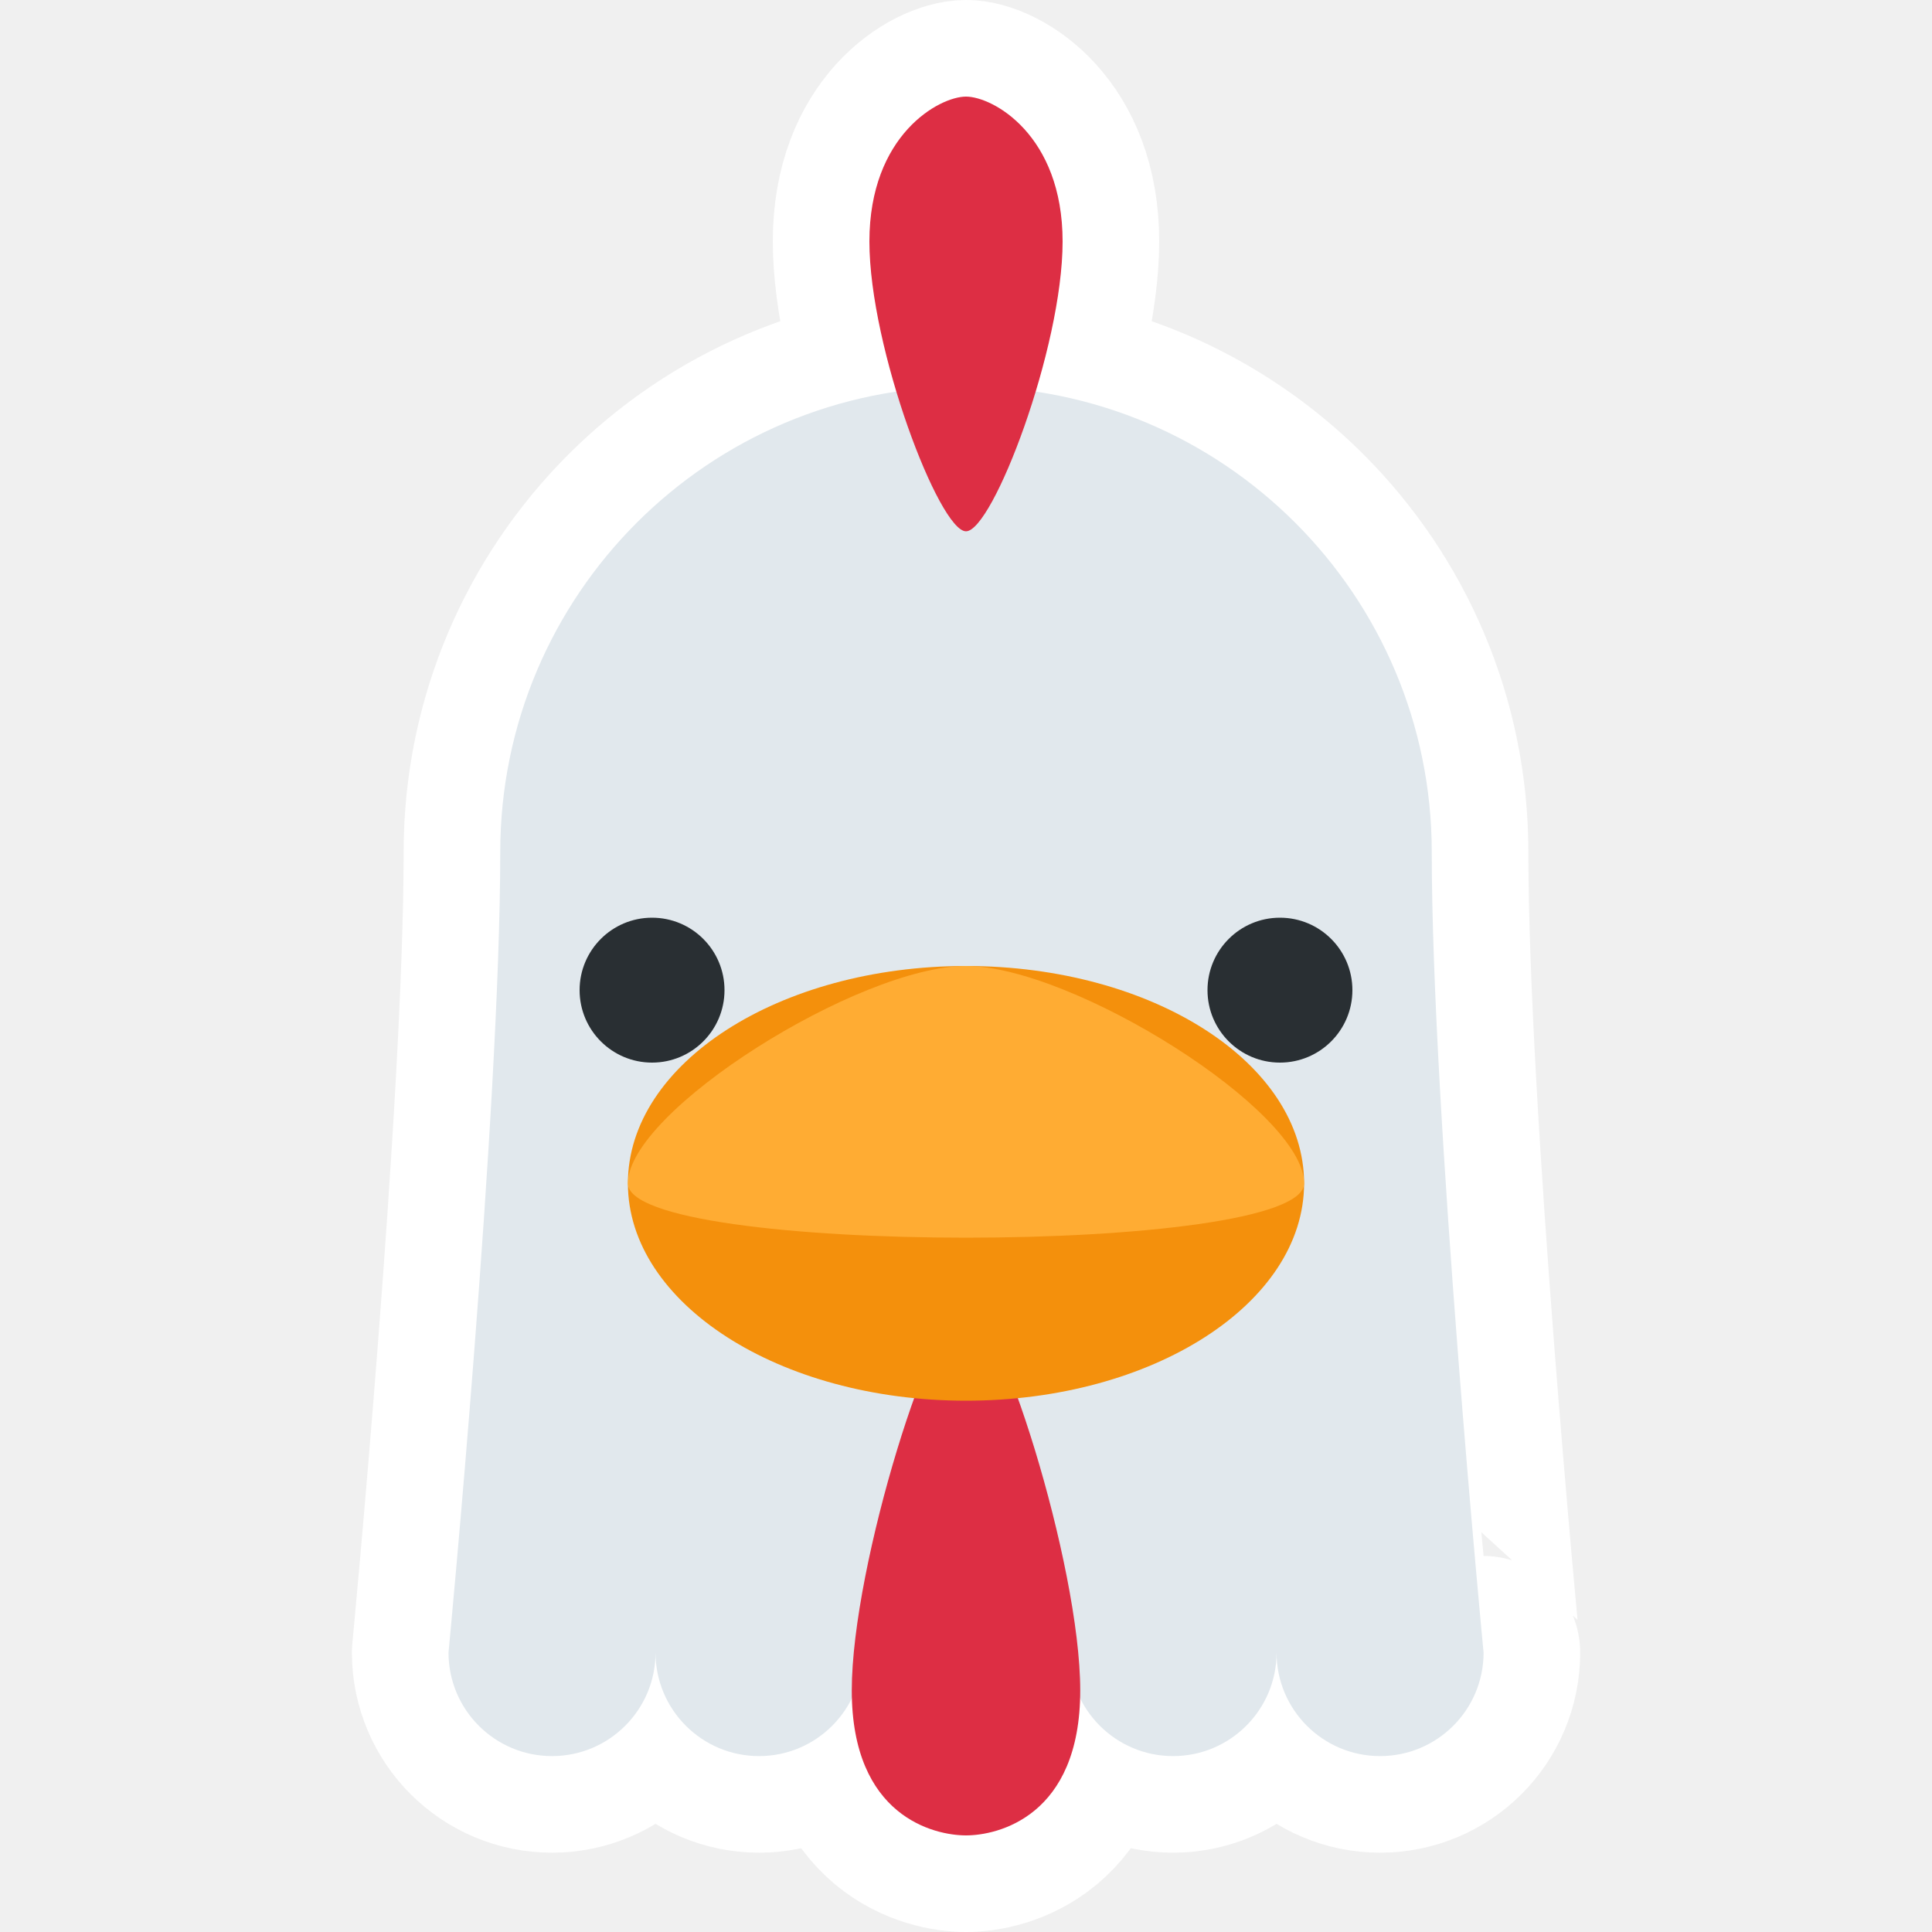
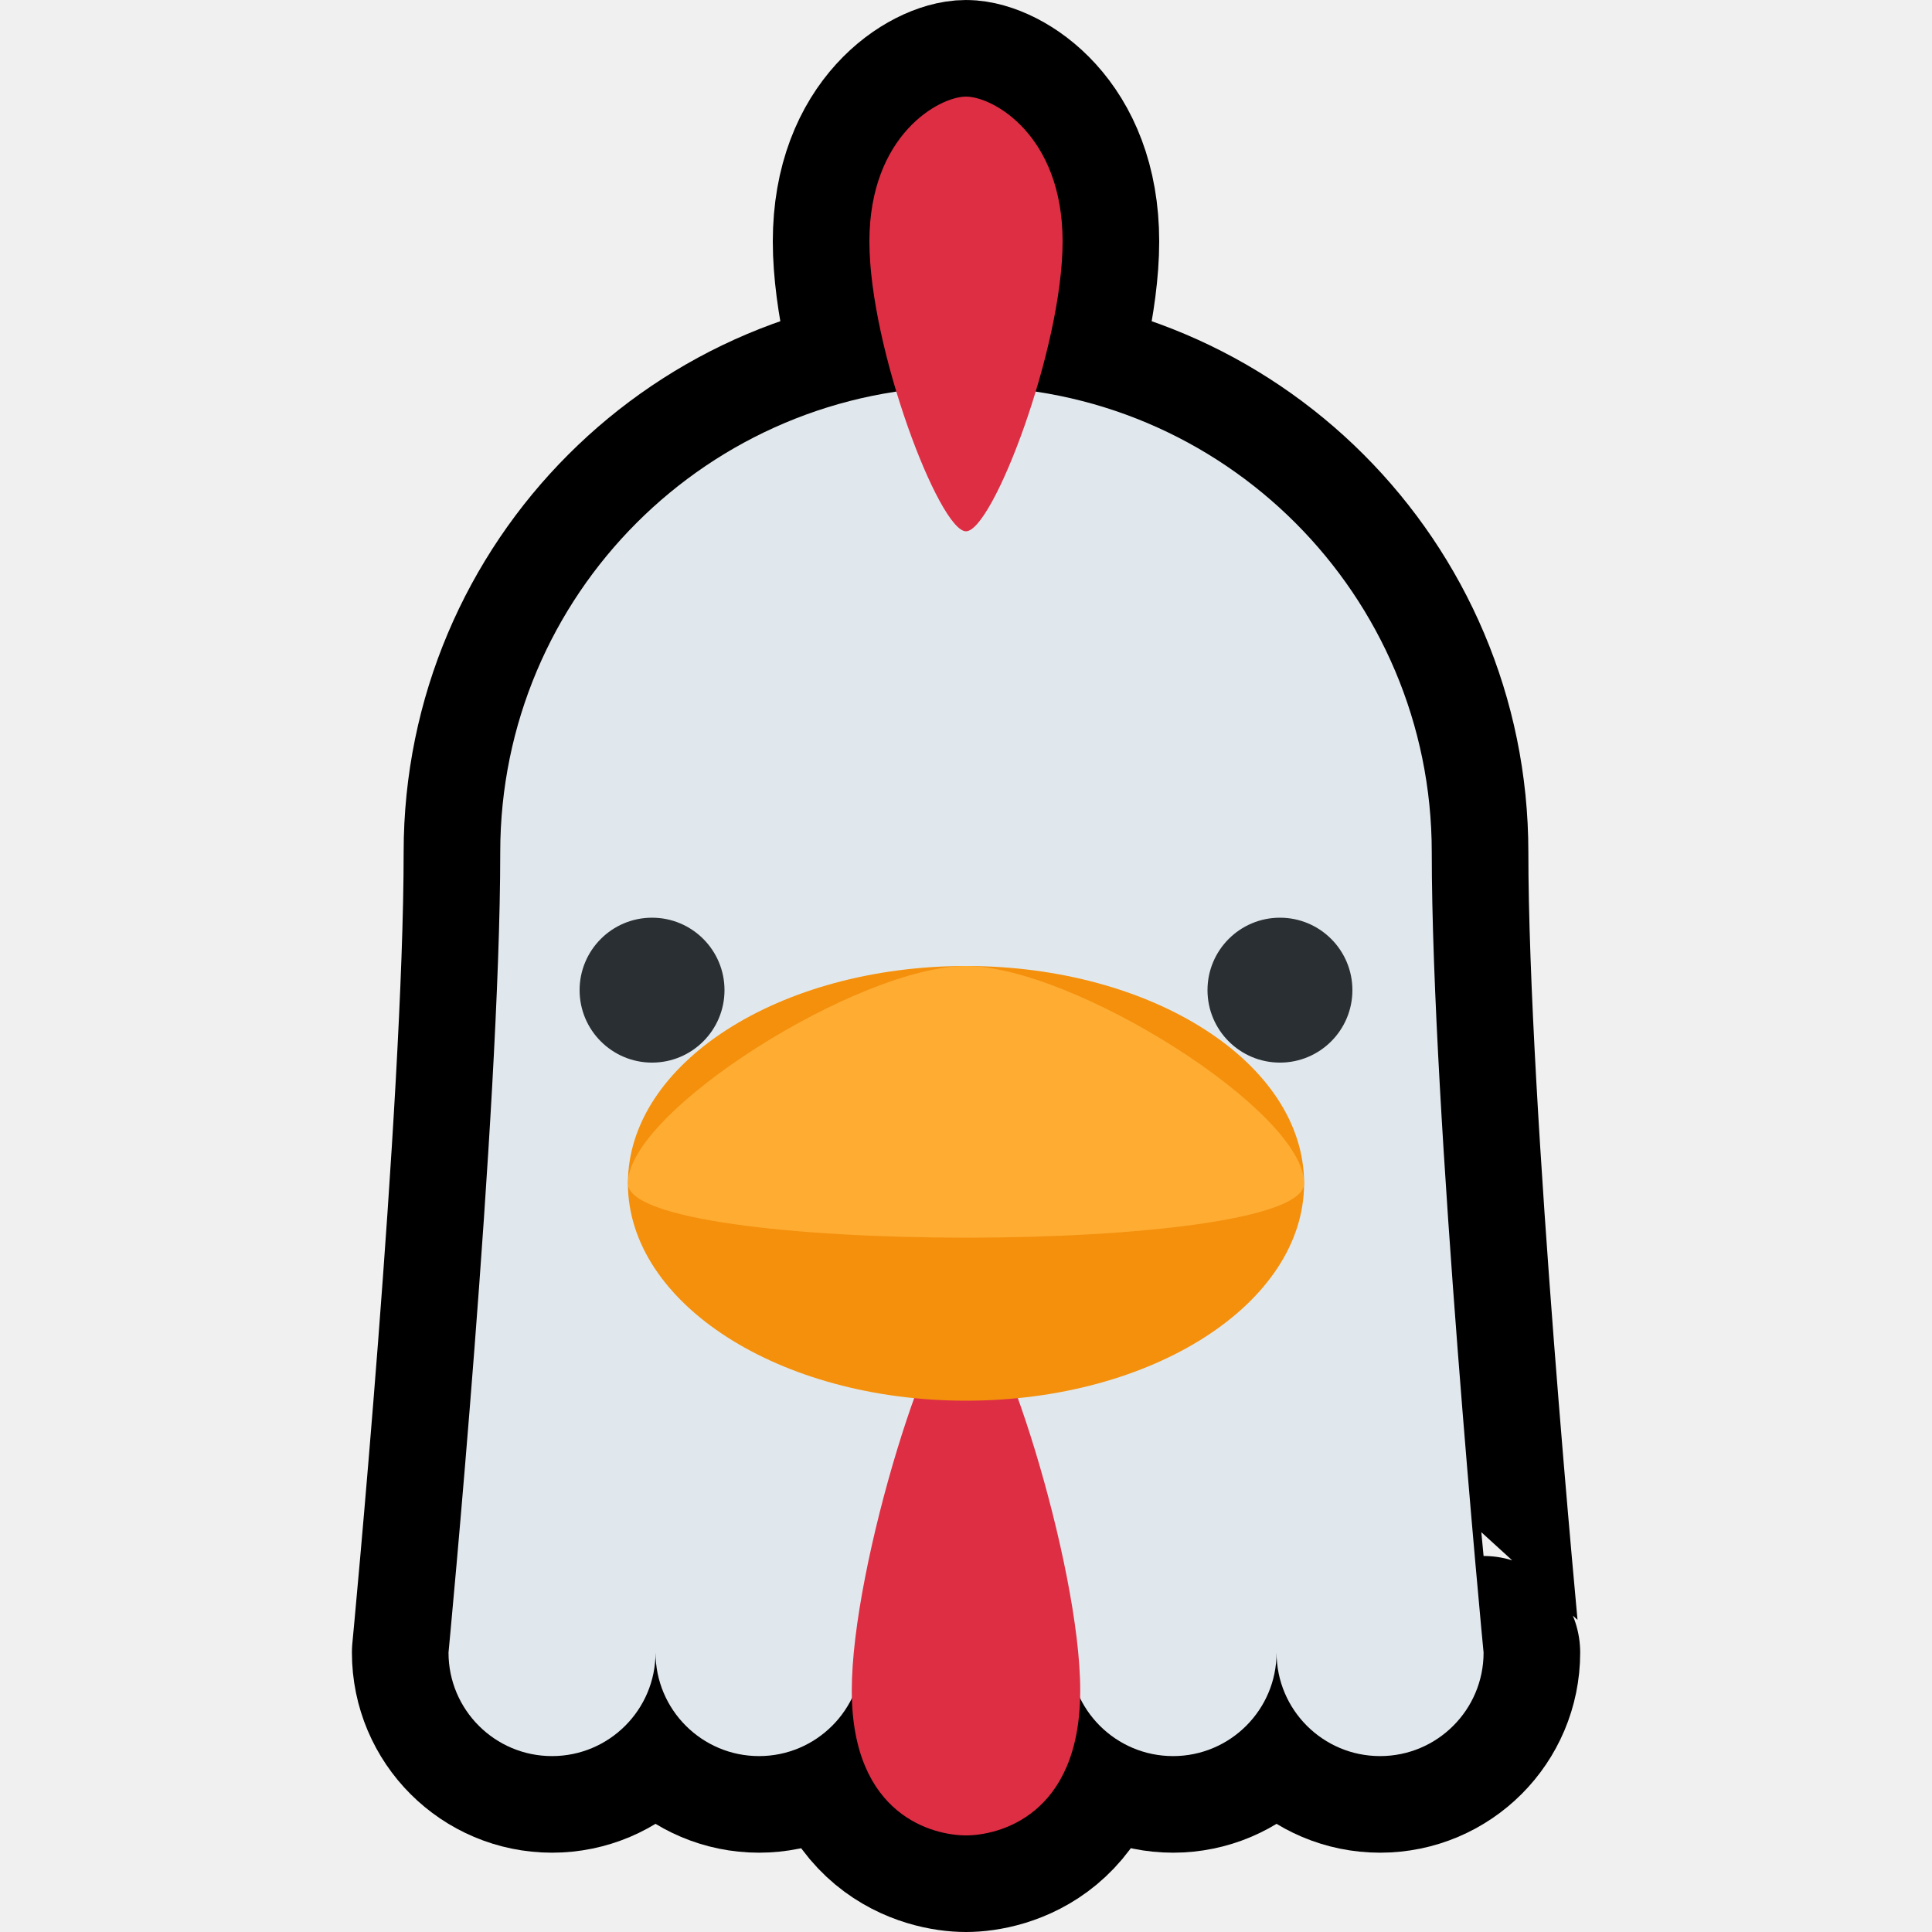
<svg xmlns="http://www.w3.org/2000/svg" viewBox="-2 -2 40 40">
  <g>
-     <path d="M20.143 32.215c0 1.183-.959 2.143-2.143 2.143s-2.143-.96-2.143-2.143c0-1.184.96-2.144 2.143-2.144s2.143.96 2.143 2.144z" stroke="white" stroke-linejoin="round" stroke-width="4px" />
-     <path d="M27.643 15.643C27.643 10.317 23.324 6 18 6c-5.326 0-9.643 4.317-9.643 9.643 0 5.357-1.071 16.572-1.071 16.572 0 1.183.959 2.143 2.143 2.143 1.183 0 2.143-.96 2.143-2.143 0 1.183.96 2.143 2.143 2.143 1.183 0 2.142-.96 2.142-2.143h4.286c0 1.183.96 2.143 2.144 2.143 1.183 0 2.143-.96 2.143-2.143 0 1.183.959 2.143 2.143 2.143 1.184 0 2.143-.96 2.143-2.143-.002 0-1.073-11.215-1.073-16.572z" stroke="white" stroke-linejoin="round" stroke-width="4px" />
-     <path d="M20 3c0 2.209-1.447 6-2 6-.552 0-2-3.791-2-6s1.448-3 2-3c.553 0 2 .791 2 3zm-4.365 30c0-2.612 1.711-8 2.365-8 .653 0 2.365 5.388 2.365 8S18.652 36 18 36c-.654 0-2.365-.388-2.365-3z" stroke="white" stroke-linejoin="round" stroke-width="4px" />
-     <ellipse cx="18" cy="22.5" rx="7" ry="4.5" stroke="white" stroke-linejoin="round" stroke-width="4px" />
-     <path d="M25 22.5c0 1.5-14 1.5-14 0s4.791-4.5 7-4.5 7 3 7 4.5z" stroke="white" stroke-linejoin="round" stroke-width="4px" />
-     <circle cx="11.5" cy="18.5" r="1.5" stroke="white" stroke-linejoin="round" stroke-width="4px" />
-     <circle cx="24.5" cy="18.5" r="1.5" stroke="white" stroke-linejoin="round" stroke-width="4px" />
+     <path d="M20.143 32.215c0 1.183-.959 2.143-2.143 2.143s-2.143-.96-2.143-2.143c0-1.184.96-2.144 2.143-2.144s2.143.96 2.143 2.144z" stroke="black" stroke-linejoin="round" stroke-width="4px" />
+     <path d="M27.643 15.643C27.643 10.317 23.324 6 18 6c-5.326 0-9.643 4.317-9.643 9.643 0 5.357-1.071 16.572-1.071 16.572 0 1.183.959 2.143 2.143 2.143 1.183 0 2.143-.96 2.143-2.143 0 1.183.96 2.143 2.143 2.143 1.183 0 2.142-.96 2.142-2.143h4.286c0 1.183.96 2.143 2.144 2.143 1.183 0 2.143-.96 2.143-2.143 0 1.183.959 2.143 2.143 2.143 1.184 0 2.143-.96 2.143-2.143-.002 0-1.073-11.215-1.073-16.572z" stroke="black" stroke-linejoin="round" stroke-width="4px" />
+     <path d="M20 3c0 2.209-1.447 6-2 6-.552 0-2-3.791-2-6s1.448-3 2-3c.553 0 2 .791 2 3zm-4.365 30c0-2.612 1.711-8 2.365-8 .653 0 2.365 5.388 2.365 8S18.652 36 18 36c-.654 0-2.365-.388-2.365-3z" stroke="black" stroke-linejoin="round" stroke-width="4px" />
+     <ellipse cx="18" cy="22.5" rx="7" ry="4.5" stroke="black" stroke-linejoin="round" stroke-width="4px" />
+     <path d="M25 22.5c0 1.5-14 1.5-14 0s4.791-4.5 7-4.5 7 3 7 4.5z" stroke="black" stroke-linejoin="round" stroke-width="4px" />
+     <circle cx="11.5" cy="18.5" r="1.5" stroke="black" stroke-linejoin="round" stroke-width="4px" />
+     <circle cx="24.5" cy="18.5" r="1.5" stroke="black" stroke-linejoin="round" stroke-width="4px" />
  </g>
  <path fill="#E1E8ED" d="M20.143 32.215c0 1.183-.959 2.143-2.143 2.143s-2.143-.96-2.143-2.143c0-1.184.96-2.144 2.143-2.144s2.143.96 2.143 2.144z" />
  <path fill="#E1E8ED" d="M27.643 15.643C27.643 10.317 23.324 6 18 6c-5.326 0-9.643 4.317-9.643 9.643 0 5.357-1.071 16.572-1.071 16.572 0 1.183.959 2.143 2.143 2.143 1.183 0 2.143-.96 2.143-2.143 0 1.183.96 2.143 2.143 2.143 1.183 0 2.142-.96 2.142-2.143h4.286c0 1.183.96 2.143 2.144 2.143 1.183 0 2.143-.96 2.143-2.143 0 1.183.959 2.143 2.143 2.143 1.184 0 2.143-.96 2.143-2.143-.002 0-1.073-11.215-1.073-16.572z" />
  <path fill="#DD2E44" d="M20 3c0 2.209-1.447 6-2 6-.552 0-2-3.791-2-6s1.448-3 2-3c.553 0 2 .791 2 3zm-4.365 30c0-2.612 1.711-8 2.365-8 .653 0 2.365 5.388 2.365 8S18.652 36 18 36c-.654 0-2.365-.388-2.365-3z" />
  <ellipse fill="#F4900C" cx="18" cy="22.5" rx="7" ry="4.5" />
  <path fill="#FFAC33" d="M25 22.5c0 1.5-14 1.5-14 0s4.791-4.5 7-4.5 7 3 7 4.5z" />
  <circle fill="#292F33" cx="11.5" cy="18.5" r="1.5" />
  <circle fill="#292F33" cx="24.5" cy="18.5" r="1.5" />
</svg>
